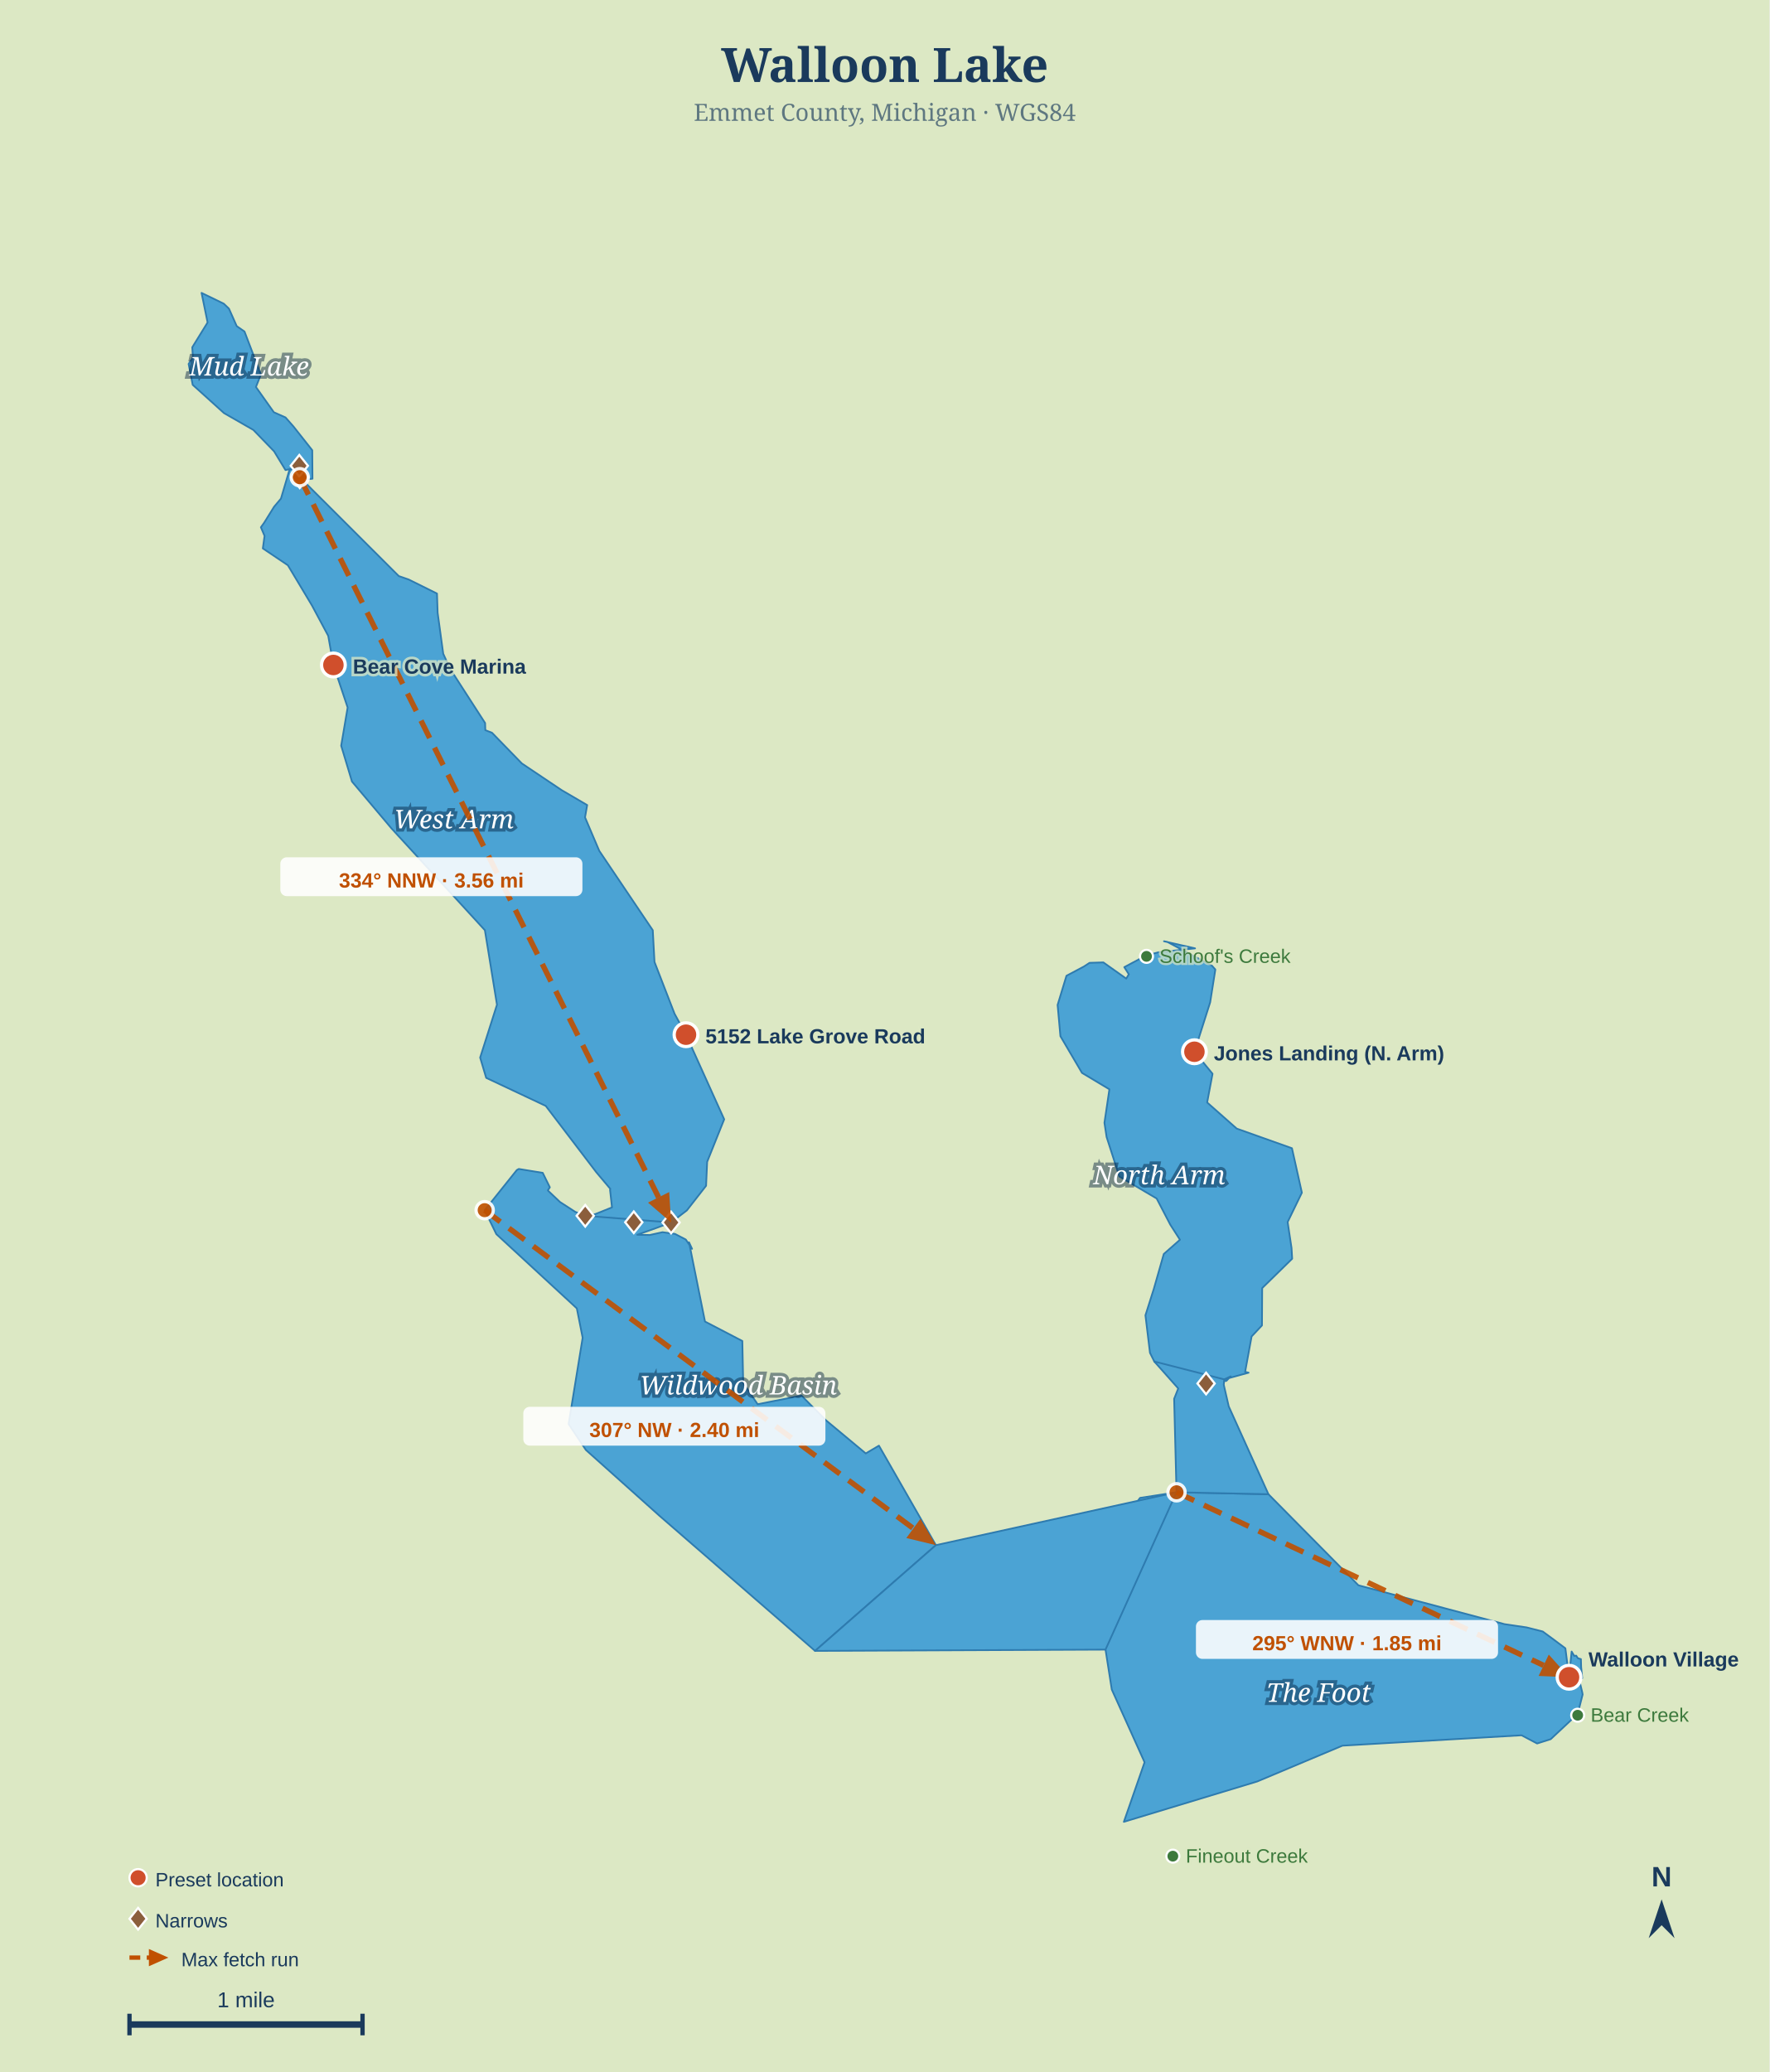
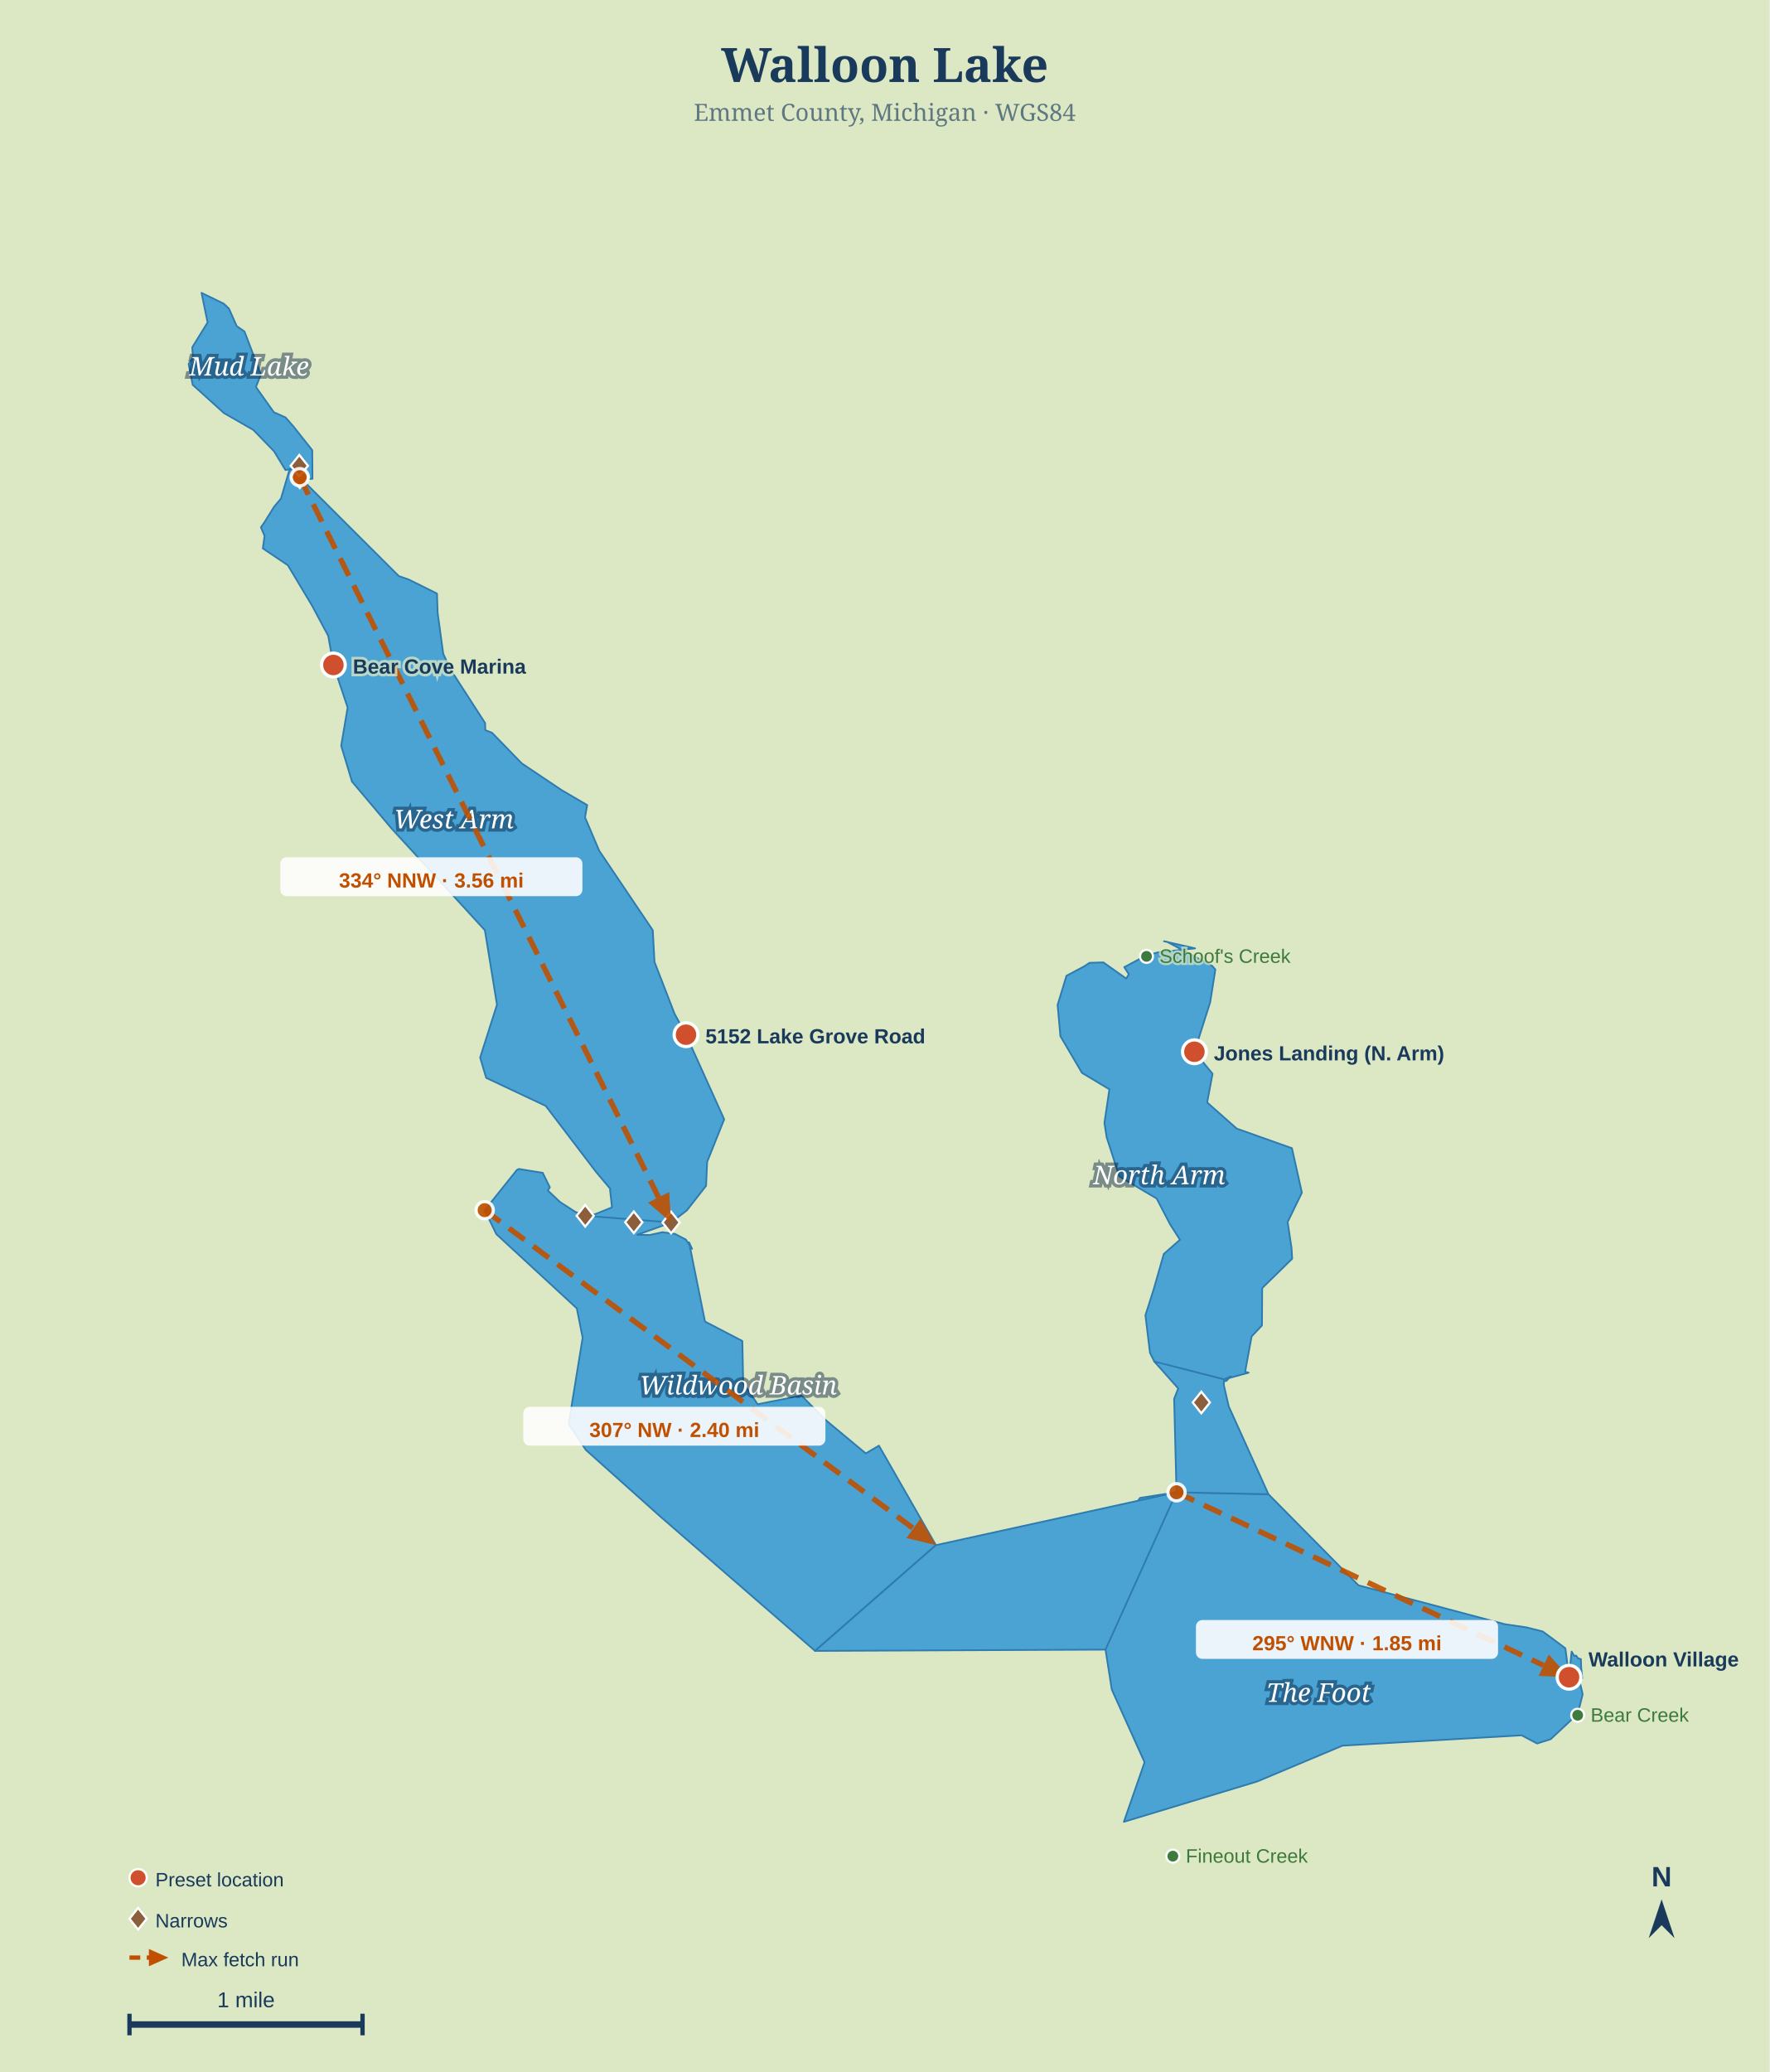
<svg xmlns="http://www.w3.org/2000/svg" width="820" height="960" viewBox="0 0 820 960">
  <rect width="820" height="960" fill="#dce8c4" />
  <polygon id="mud_lake" points="141.2,222.2 144.8,221.8 144.7,208.6 136.0,197.6 132.3,193.4 126.9,191.0 118.6,179.3 120.9,173.5 113.3,153.6 109.7,151.1 106.1,143.0 103.7,140.7 93.4,135.7 96.2,149.4 89.1,160.9 89.4,165.7 87.4,168.6 89.3,178.3 103.8,191.4 117.4,199.2 127.0,209.1 132.3,217.8 138.6,216.4 134.9,219.0" fill="#4BA3D4" stroke="#2E7BAF" stroke-width="0.8" stroke-linejoin="round" />
  <polygon id="west_arm" points="311.0,566.4 318.3,560.8 327.2,549.4 327.7,538.3 335.6,518.6 317.9,479.4 312.6,469.7 303.3,445.7 302.5,431.0 277.7,394.2 271.1,378.7 272.1,373.0 260.3,366.1 241.8,353.7 228.0,339.5 224.9,338.3 224.8,335.0 208.6,309.9 205.4,302.9 202.8,283.9 202.5,275.0 189.4,268.5 184.8,266.9 138.9,221.1 138.7,215.8 134.1,217.8 130.2,231.0 127.0,234.8 122.4,242.2 120.9,244.3 122.6,248.3 121.8,254.1 133.4,261.9 144.6,280.6 152.1,294.6 154.5,308.1 161.1,327.8 158.1,345.5 163.1,362.1 181.4,383.8 224.7,431.0 230.3,465.5 222.5,490.0 225.3,499.4 252.9,512.4 276.3,543.1 282.8,550.8 282.7,551.3 283.6,559.4 275.9,562.5 271.6,563.5 271.2,563.3 293.7,566.3" fill="#4BA3D4" stroke="#2E7BAF" stroke-width="0.8" stroke-linejoin="round" />
-   <polygon id="north_arm" points="540.9,436.4 539.4,436.1 553.8,439.4 536.9,441.2 531.1,442.7 521.0,448.1 523.1,451.4 521.9,453.4 511.3,445.9 504.9,446.1 502.3,447.8 494.2,452.1 490.1,465.6 491.4,480.1 501.4,497.1 514.1,504.7 511.8,520.2 512.8,526.8 518.7,545.1 536.0,555.3 542.3,567.4 546.8,574.4 539.3,581.0 534.7,597.1 530.8,609.4 532.9,626.8 534.9,630.8 539.5,634.7 544.7,638.3 549.7,640.4 558.9,641.0 563.9,640.3 568.3,639.8 570.3,637.7 567.3,639.1 578.6,636.0 577.0,635.6 580.0,619.2 584.8,614.1 584.9,596.8 598.8,583.2 598.5,578.2 596.7,566.2 603.3,552.6 598.7,532.0 573.1,522.9 559.4,510.8 561.9,497.5 553.5,487.3 560.8,464.4 563.2,449.2 561.6,447.4" fill="#4BA3D4" stroke="#2E7BAF" stroke-width="0.8" stroke-linejoin="round" />
+   <polygon id="north_arm" points="540.9,436.4 539.4,436.1 553.8,439.4 536.9,441.2 531.1,442.7 521.0,448.1 523.1,451.4 521.9,453.4 511.3,445.9 504.9,446.1 502.3,447.8 494.2,452.1 490.1,465.6 491.4,480.1 501.4,497.1 514.1,504.7 511.8,520.2 512.8,526.8 518.7,545.1 536.0,555.3 542.3,567.4 546.8,574.4 539.3,581.0 534.7,597.1 530.8,609.4 532.9,626.8 534.9,630.8 539.5,634.7 544.7,638.3 549.7,640.4 556.7,649.8 563.9,640.3 568.3,639.8 570.3,637.7 567.3,639.1 578.6,636.0 577.0,635.6 580.0,619.2 584.8,614.1 584.9,596.8 598.8,583.2 598.5,578.2 596.7,566.2 603.3,552.6 598.7,532.0 573.1,522.9 559.4,510.8 561.9,497.5 553.5,487.3 560.8,464.4 563.2,449.2 561.6,447.4" fill="#4BA3D4" stroke="#2E7BAF" stroke-width="0.8" stroke-linejoin="round" />
  <polygon id="the_foot" points="727.1,777.1 725.4,763.7 721.0,760.4 714.9,755.9 707.4,754.0 697.2,752.5 629.5,734.5 587.8,692.3 545.2,691.4 528.3,694.0 503.9,726.8 500.9,744.9 512.3,764.3 515.2,782.8 530.4,816.5 520.8,844.1 582.6,825.4 622.1,808.8 705.1,804.0 712.3,807.8 718.6,805.8 731.1,794.1 733.4,785.1 733.2,784.0 731.8,778.3 733.2,777.5 732.7,772.3 732.6,768.7 731.2,768.3 730.4,767.1 729.5,767.2 728.3,765.2" fill="#4BA3D4" stroke="#2E7BAF" stroke-width="0.8" stroke-linejoin="round" />
  <polygon id="wildwood" points="311.0,566.4 304.0,569.0 295.3,572.1 301.1,572.2 307.0,570.9 312.8,571.7 317.8,574.3 320.7,578.6 319.3,575.6 326.7,612.3 344.0,621.3 344.4,640.9 351.1,650.6 371.4,646.6 382.7,658.0 401.2,673.4 407.3,669.8 433.7,715.9 377.7,764.9 305.6,702.3 271.5,671.8 263.5,659.8 270.0,619.8 267.3,606.2 230.0,571.8 224.6,560.7 239.5,542.1 240.4,541.6 251.5,543.4 254.8,550.1 253.9,551.5 254.0,551.7 259.5,556.9 266.6,561.5 271.2,563.3" fill="#4BA3D4" stroke="#2E7BAF" stroke-width="0.8" stroke-linejoin="round" />
  <polygon id="channel" points="377.7,764.9 512.3,764.3 545.2,691.4 433.7,715.9" fill="#4BA3D4" stroke="#2E7BAF" stroke-width="0.8" stroke-linejoin="round" />
  <polygon id="na_foot_connector" points="534.9,630.8 546.0,643.3 544.1,648.1 545.2,691.4 587.8,692.3 569.4,651.6 567.1,641.6 567.3,639.1" fill="#4BA3D4" stroke="#2E7BAF" stroke-width="0.8" stroke-linejoin="round" />
  <text x="115.4" y="174.0" font-family="Georgia, serif" font-size="12" font-style="italic" fill="white" stroke="rgba(0,30,60,0.45)" stroke-width="3" paint-order="stroke" text-anchor="middle">Mud Lake</text>
  <text x="210.3" y="383.8" font-family="Georgia, serif" font-size="12" font-style="italic" fill="white" stroke="rgba(0,30,60,0.45)" stroke-width="3" paint-order="stroke" text-anchor="middle">West Arm</text>
  <text x="537.2" y="548.7" font-family="Georgia, serif" font-size="12" font-style="italic" fill="white" stroke="rgba(0,30,60,0.45)" stroke-width="3" paint-order="stroke" text-anchor="middle">North Arm</text>
  <text x="611.0" y="788.5" font-family="Georgia, serif" font-size="12" font-style="italic" fill="white" stroke="rgba(0,30,60,0.45)" stroke-width="3" paint-order="stroke" text-anchor="middle">The Foot</text>
  <text x="342.1" y="646.1" font-family="Georgia, serif" font-size="12" font-style="italic" fill="white" stroke="rgba(0,30,60,0.45)" stroke-width="3" paint-order="stroke" text-anchor="middle">Wildwood Basin</text>
  <polygon points="311.0,561.4 315.0,566.4 311.0,571.4 307.0,566.4" fill="#8B5E3C" stroke="white" stroke-width="1" />
  <polygon points="271.2,558.3 275.2,563.3 271.2,568.3 267.2,563.3" fill="#8B5E3C" stroke="white" stroke-width="1" />
-   <polygon points="558.9,636.0 562.9,641.0 558.9,646.0 554.9,641.0" fill="#8B5E3C" stroke="white" stroke-width="1" />
+   <polygon points="556.7,644.8 560.7,649.8 556.7,654.8 552.7,649.8" fill="#8B5E3C" stroke="white" stroke-width="1" />
  <polygon points="138.9,216.1 142.9,221.1 138.9,226.1 134.9,221.1" fill="#8B5E3C" stroke="white" stroke-width="1" />
  <polygon points="138.7,210.8 142.7,215.8 138.7,220.8 134.7,215.8" fill="#8B5E3C" stroke="white" stroke-width="1" />
  <polygon points="293.7,561.3 297.7,566.3 293.7,571.3 289.7,566.3" fill="#8B5E3C" stroke="white" stroke-width="1" />
  <line x1="138.9" y1="221.1" x2="305.2" y2="554.8" stroke="#C05000" stroke-width="2.5" stroke-dasharray="9,5" opacity="0.9" />
  <polygon points="311.0,566.4 300.3,557.2 310.1,552.3" fill="#C05000" opacity="0.9" />
  <circle cx="138.9" cy="221.1" r="4" fill="#C05000" stroke="white" stroke-width="1.5" opacity="0.9" />
  <rect x="129.9" y="397.2" width="140" height="18" rx="3" fill="white" opacity="0.88" />
  <text x="199.9" y="411.2" text-anchor="middle" font-family="Arial, sans-serif" font-size="9.5" font-weight="bold" fill="#C05000">334° NNW  ·  3.56 mi</text>
  <line x1="224.6" y1="560.7" x2="423.3" y2="708.2" stroke="#C05000" stroke-width="2.5" stroke-dasharray="9,5" opacity="0.9" />
  <polygon points="433.7,715.9 420.0,712.6 426.5,703.7" fill="#C05000" opacity="0.9" />
  <circle cx="224.6" cy="560.7" r="4" fill="#C05000" stroke="white" stroke-width="1.5" opacity="0.9" />
  <rect x="242.5" y="651.8" width="140" height="18" rx="3" fill="white" opacity="0.88" />
  <text x="312.5" y="665.8" text-anchor="middle" font-family="Arial, sans-serif" font-size="9.5" font-weight="bold" fill="#C05000">307° NW  ·  2.40 mi</text>
  <line x1="545.2" y1="691.4" x2="715.3" y2="771.6" stroke="#C05000" stroke-width="2.5" stroke-dasharray="9,5" opacity="0.9" />
  <polygon points="727.1,777.1 713.0,776.5 717.7,766.6" fill="#C05000" opacity="0.9" />
  <circle cx="545.2" cy="691.4" r="4" fill="#C05000" stroke="white" stroke-width="1.5" opacity="0.9" />
  <rect x="554.2" y="750.6" width="140" height="18" rx="3" fill="white" opacity="0.88" />
  <text x="624.2" y="764.6" text-anchor="middle" font-family="Arial, sans-serif" font-size="9.5" font-weight="bold" fill="#C05000">295° WNW  ·  1.85 mi</text>
  <circle cx="317.9" cy="479.4" r="5.5" fill="#d04f2c" stroke="white" stroke-width="1.5" />
  <text x="326.9" y="483.4" font-family="Arial, sans-serif" font-size="9.5" font-weight="bold" fill="#1a3a5c" stroke="rgba(220,232,196,0.75)" stroke-width="2.5" paint-order="stroke">5152 Lake Grove Road</text>
  <circle cx="154.5" cy="308.1" r="5.5" fill="#d04f2c" stroke="white" stroke-width="1.5" />
  <text x="163.5" y="312.1" font-family="Arial, sans-serif" font-size="9.5" font-weight="bold" fill="#1a3a5c" stroke="rgba(220,232,196,0.75)" stroke-width="2.5" paint-order="stroke">Bear Cove Marina</text>
  <circle cx="727.1" cy="777.1" r="5.5" fill="#d04f2c" stroke="white" stroke-width="1.5" />
  <text x="736.1" y="772.1" font-family="Arial, sans-serif" font-size="9.5" font-weight="bold" fill="#1a3a5c" stroke="rgba(220,232,196,0.75)" stroke-width="2.5" paint-order="stroke">Walloon Village</text>
  <circle cx="553.5" cy="487.3" r="5.5" fill="#d04f2c" stroke="white" stroke-width="1.5" />
  <text x="562.5" y="491.3" font-family="Arial, sans-serif" font-size="9.5" font-weight="bold" fill="#1a3a5c" stroke="rgba(220,232,196,0.75)" stroke-width="2.5" paint-order="stroke">Jones Landing (N. Arm)</text>
  <circle cx="531.3" cy="443.1" r="3" fill="#3d7a3d" stroke="white" stroke-width="1" />
  <text x="537.3" y="446.1" font-family="Arial, sans-serif" font-size="9" fill="#3d7a3d" stroke="rgba(220,232,196,0.7)" stroke-width="2" paint-order="stroke">Schoof's Creek</text>
  <circle cx="543.5" cy="860.0" r="3" fill="#3d7a3d" stroke="white" stroke-width="1" />
  <text x="549.5" y="863.0" font-family="Arial, sans-serif" font-size="9" fill="#3d7a3d" stroke="rgba(220,232,196,0.7)" stroke-width="2" paint-order="stroke">Fineout Creek</text>
  <circle cx="731.1" cy="794.7" r="3" fill="#3d7a3d" stroke="white" stroke-width="1" />
  <text x="737.1" y="797.7" font-family="Arial, sans-serif" font-size="9" fill="#3d7a3d" stroke="rgba(220,232,196,0.7)" stroke-width="2" paint-order="stroke">Bear Creek</text>
  <text x="410" y="38" text-anchor="middle" font-family="Georgia, serif" font-size="22" font-weight="bold" fill="#1a3a5c">Walloon Lake</text>
  <text x="410" y="56" text-anchor="middle" font-family="Georgia, serif" font-size="11" fill="#1a3a5c" opacity="0.65">Emmet County, Michigan · WGS84</text>
  <polygon points="770,880 764,898 770,892 776,898" fill="#1a3a5c" />
  <text x="770" y="874" text-anchor="middle" font-family="Arial" font-size="13" font-weight="bold" fill="#1a3a5c">N</text>
  <line x1="60" y1="938" x2="168" y2="938" stroke="#1a3a5c" stroke-width="3" />
  <line x1="60" y1="933" x2="60" y2="943" stroke="#1a3a5c" stroke-width="2" />
  <line x1="168" y1="933" x2="168" y2="943" stroke="#1a3a5c" stroke-width="2" />
  <text x="114" y="930" text-anchor="middle" font-family="Arial" font-size="10" fill="#1a3a5c">1 mile</text>
  <circle cx="64" cy="870" r="4" fill="#d04f2c" stroke="white" stroke-width="1" />
  <text x="72" y="874" font-family="Arial" font-size="9" fill="#1a3a5c">Preset location</text>
  <polygon points="64,884 68,889 64,894 60,889" fill="#8B5E3C" stroke="white" stroke-width="1" />
  <text x="72" y="893" font-family="Arial" font-size="9" fill="#1a3a5c">Narrows</text>
  <line x1="60" y1="907" x2="74" y2="907" stroke="#C05000" stroke-width="2" stroke-dasharray="5,3" />
  <polygon points="78,907 69,903 69,911" fill="#C05000" />
  <text x="84" y="911" font-family="Arial" font-size="9" fill="#1a3a5c">Max fetch run</text>
</svg>
